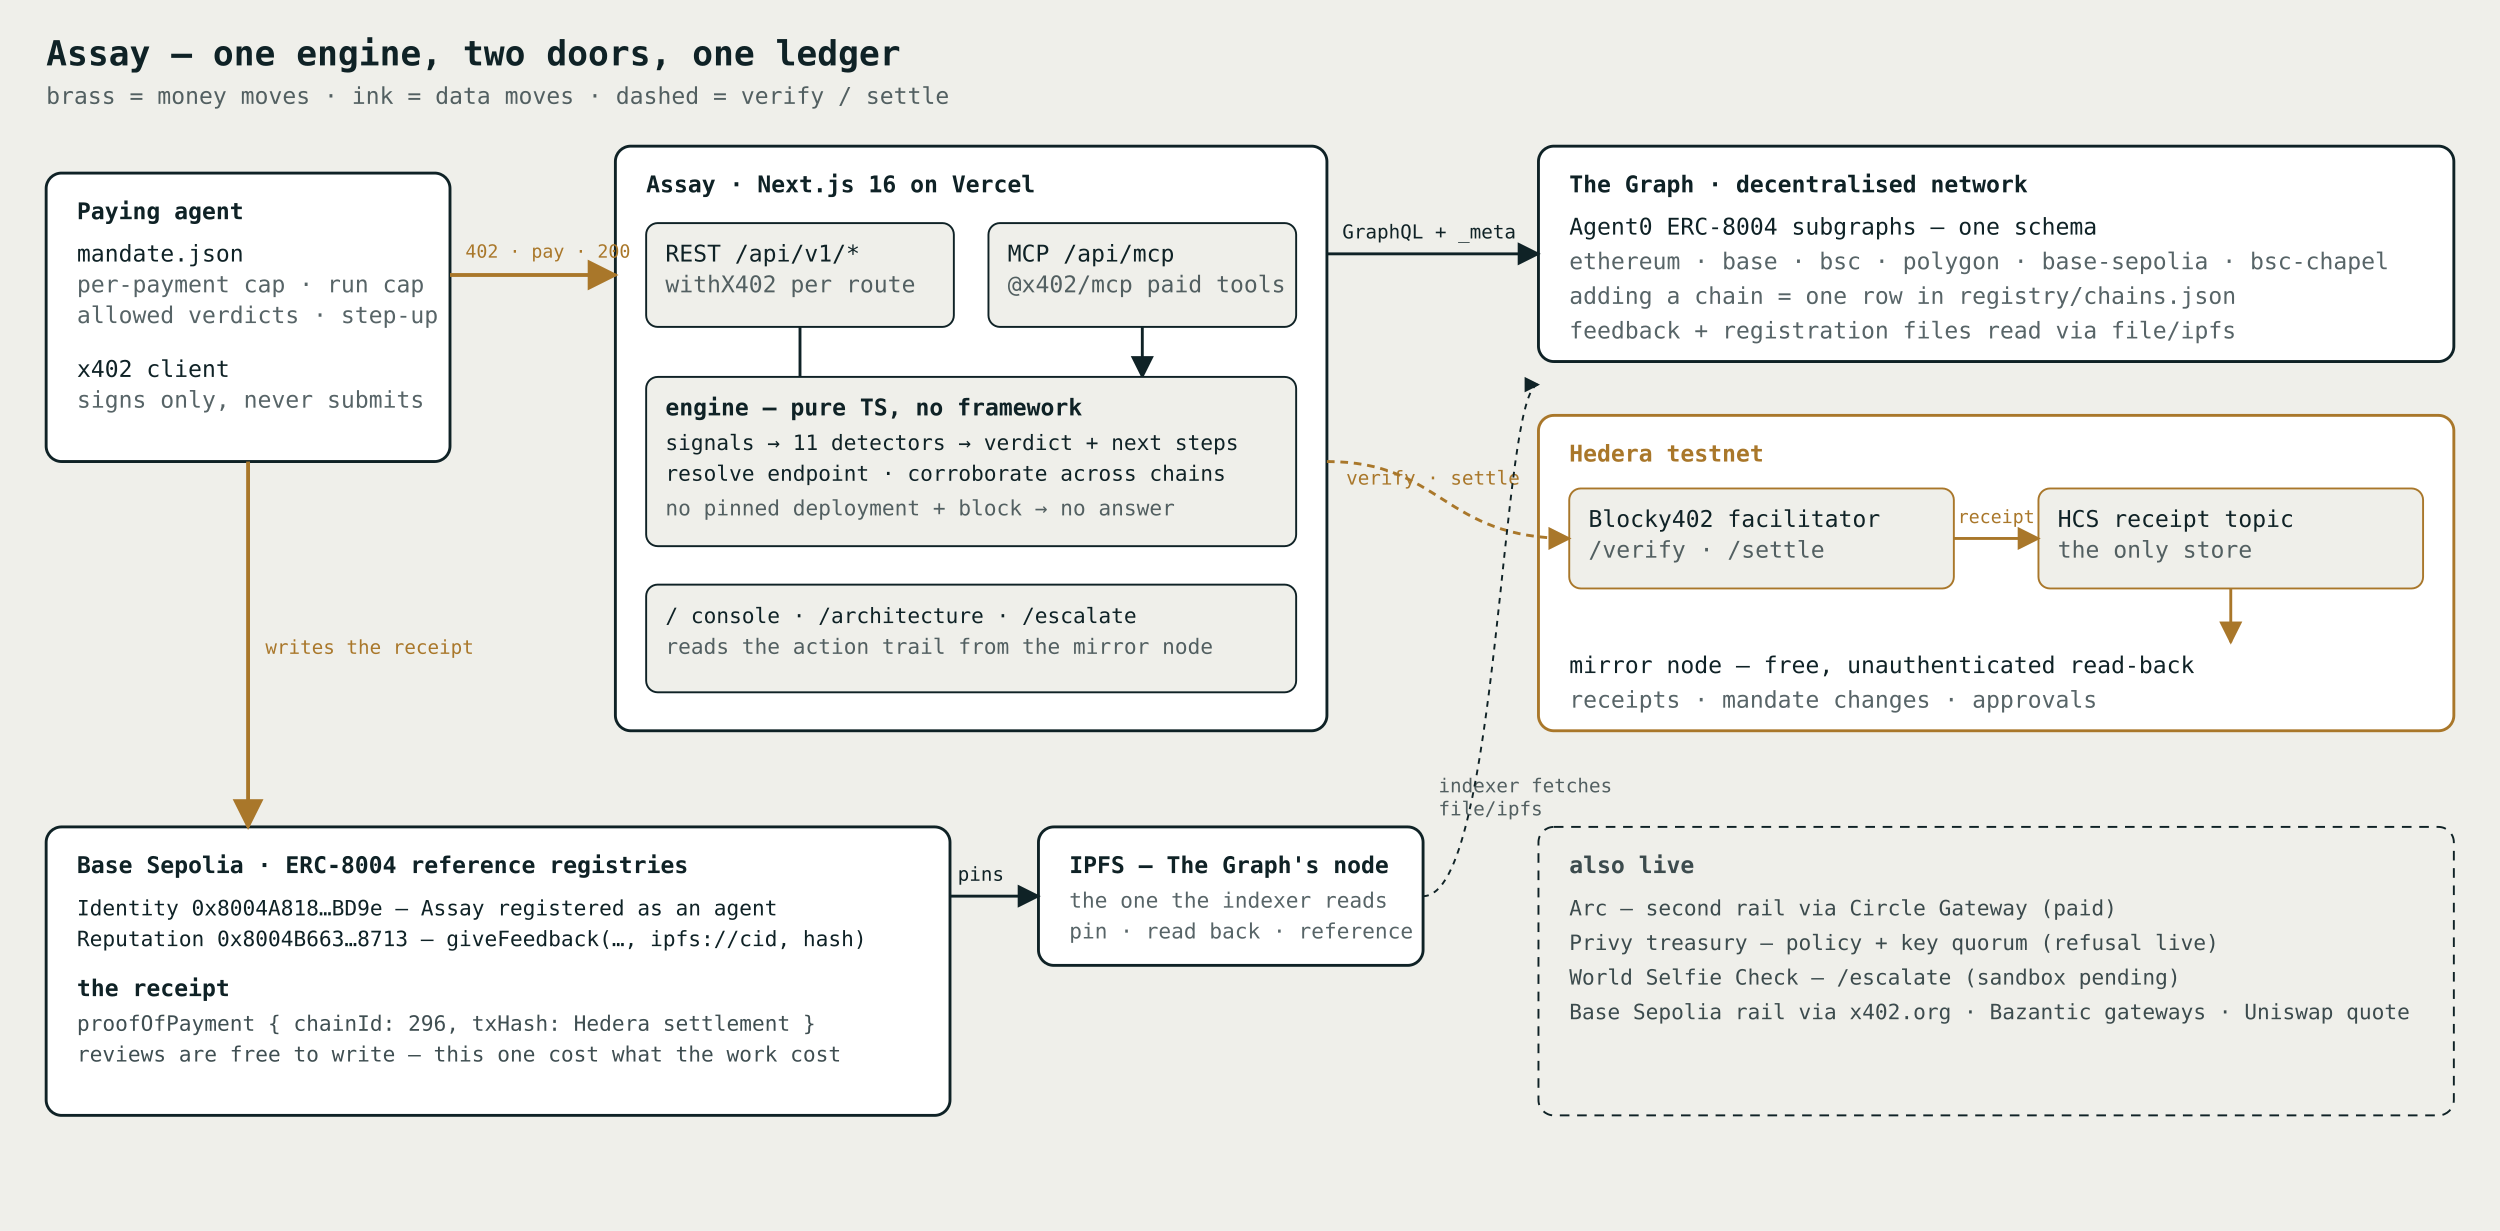
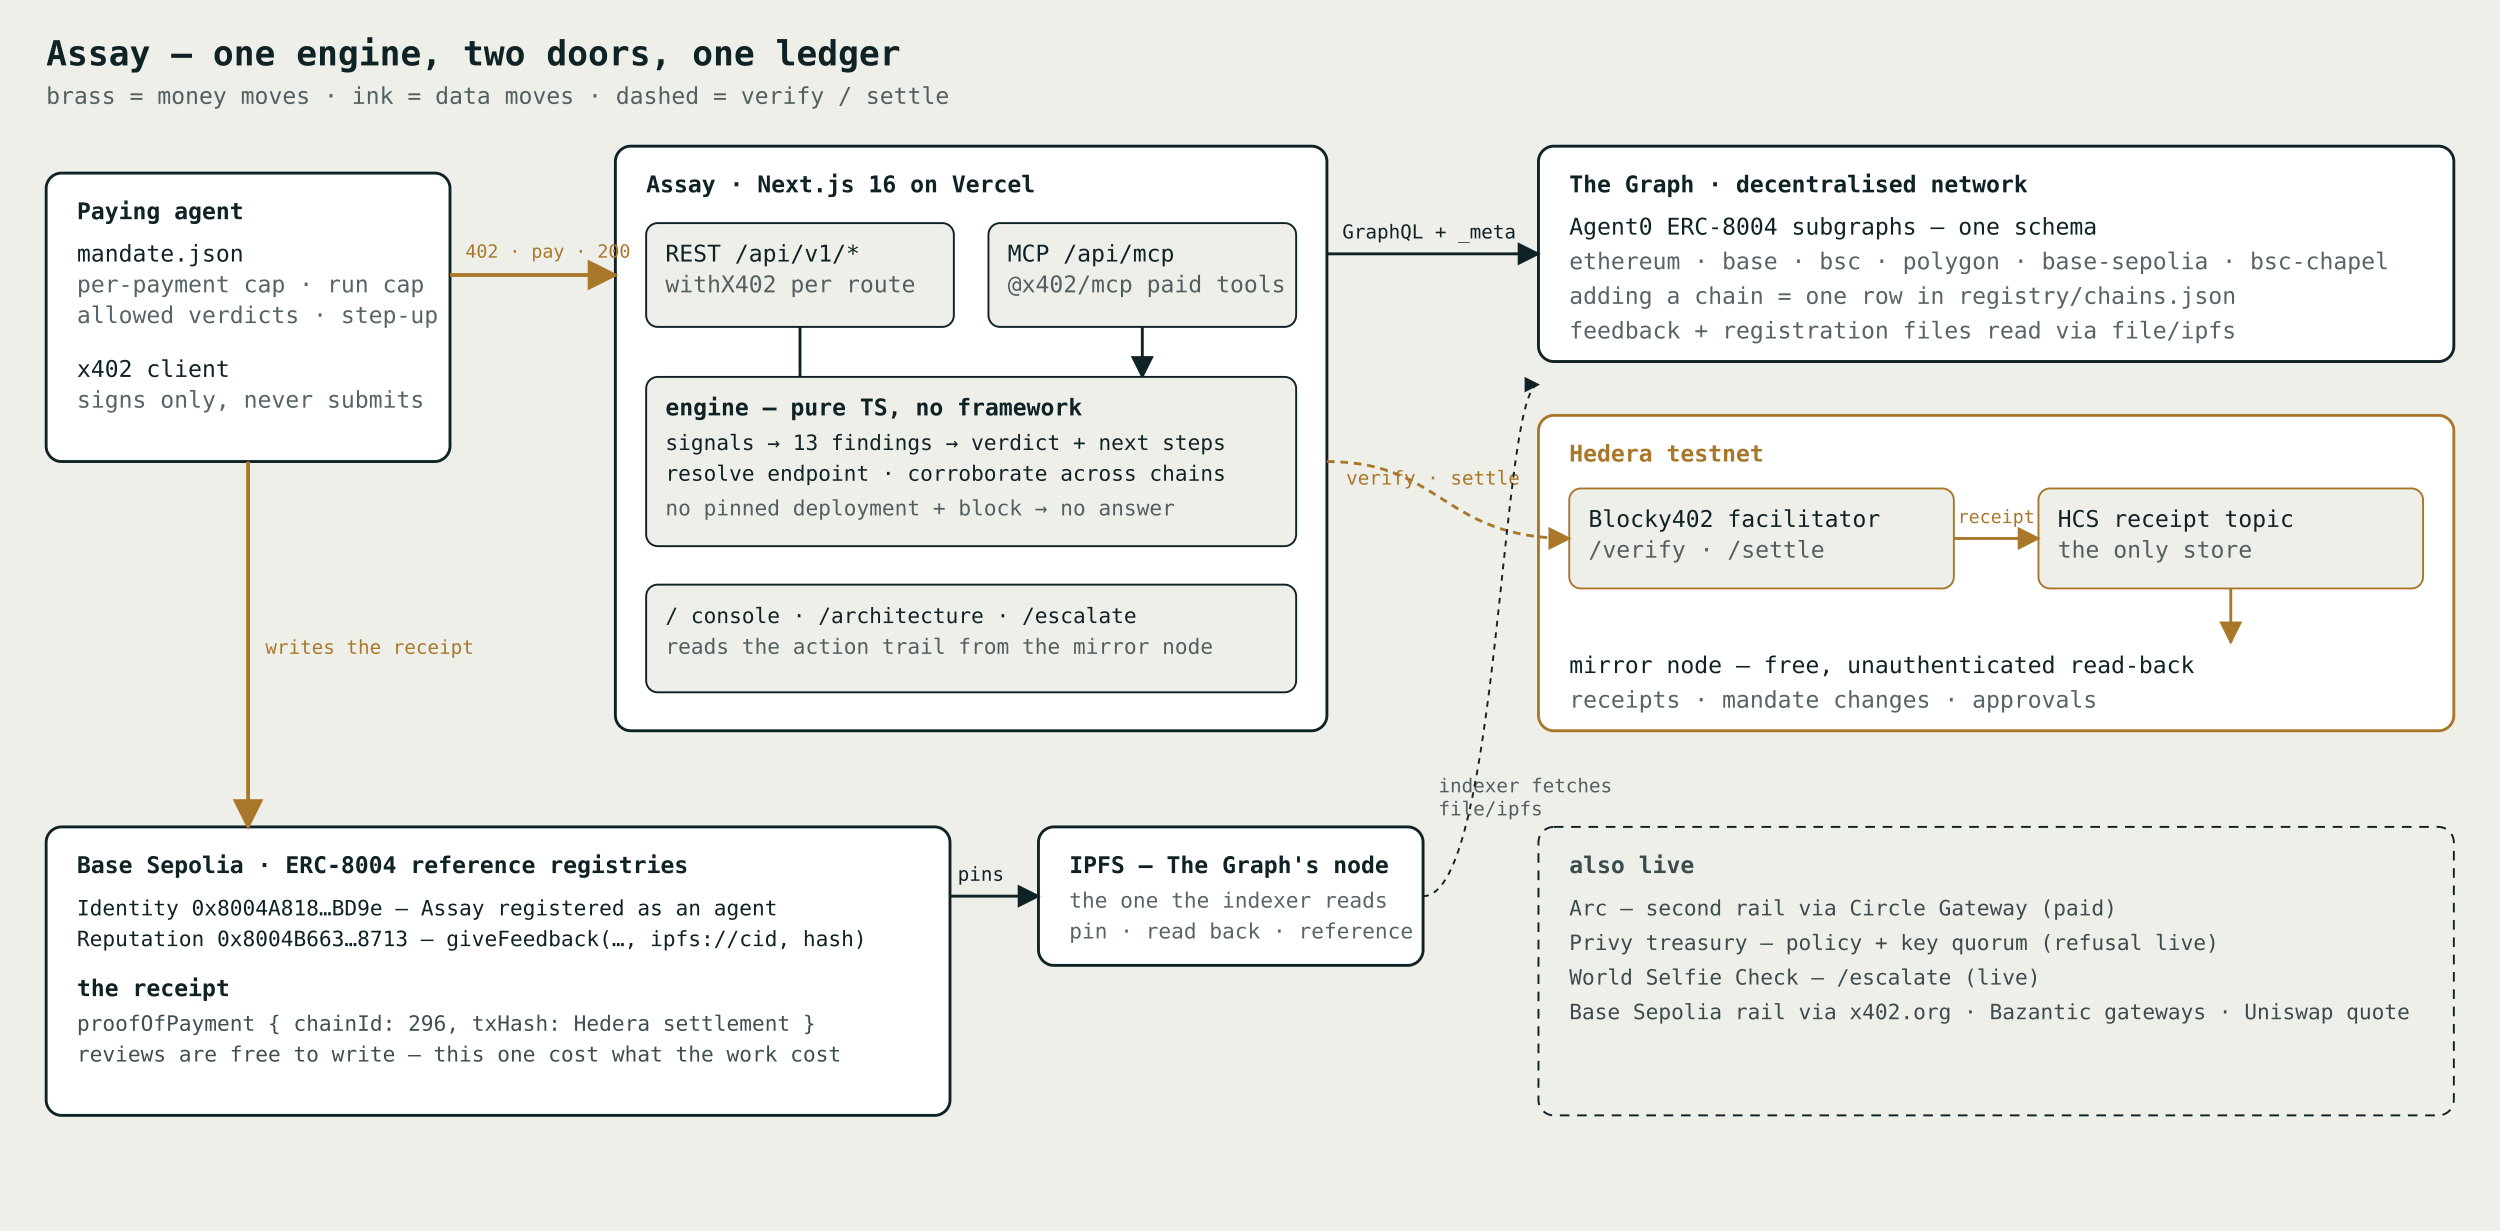
<svg xmlns="http://www.w3.org/2000/svg" viewBox="0 0 1300 640" font-family="ui-monospace, SFMono-Regular, Menlo, Consolas, monospace" font-size="12">
  <defs>
    <marker id="a" viewBox="0 0 10 10" refX="9" refY="5" markerWidth="8" markerHeight="8" orient="auto-start-reverse">
      <path d="M0 0L10 5L0 10z" fill="#0F2226" />
    </marker>
    <marker id="b" viewBox="0 0 10 10" refX="9" refY="5" markerWidth="8" markerHeight="8" orient="auto-start-reverse">
      <path d="M0 0L10 5L0 10z" fill="#A9772A" />
    </marker>
  </defs>
  <rect width="1300" height="640" fill="#EFEFEA" />
  <text x="24" y="34" font-size="18" font-weight="700" fill="#0F2226">Assay — one engine, two doors, one ledger</text>
  <text x="24" y="54" fill="#0F2226" opacity=".7">brass = money moves · ink = data moves · dashed = verify / settle</text>
  <rect x="24" y="90" width="210" height="150" rx="8" fill="#fff" stroke="#0F2226" stroke-width="1.5" />
  <text x="40" y="114" font-weight="700" fill="#0F2226">Paying agent</text>
  <text x="40" y="136" fill="#0F2226">mandate.json</text>
  <text x="40" y="152" fill="#0F2226" opacity=".7">per-payment cap · run cap</text>
  <text x="40" y="168" fill="#0F2226" opacity=".7">allowed verdicts · step-up</text>
  <text x="40" y="196" fill="#0F2226">x402 client</text>
  <text x="40" y="212" fill="#0F2226" opacity=".7">signs only, never submits</text>
  <rect x="320" y="76" width="370" height="304" rx="8" fill="#fff" stroke="#0F2226" stroke-width="1.5" />
  <text x="336" y="100" font-weight="700" fill="#0F2226">Assay · Next.js 16 on Vercel</text>
  <rect x="336" y="116" width="160" height="54" rx="6" fill="#EFEFEA" stroke="#0F2226" />
  <text x="346" y="136" fill="#0F2226">REST /api/v1/*</text>
  <text x="346" y="152" fill="#0F2226" opacity=".7">withX402 per route</text>
  <rect x="514" y="116" width="160" height="54" rx="6" fill="#EFEFEA" stroke="#0F2226" />
  <text x="524" y="136" fill="#0F2226">MCP /api/mcp</text>
  <text x="524" y="152" fill="#0F2226" opacity=".7">@x402/mcp paid tools</text>
  <path d="M416 170V196M594 170V196" fill="none" stroke="#0F2226" stroke-width="1.5" marker-end="url(#a)" />
  <rect x="336" y="196" width="338" height="88" rx="6" fill="#EFEFEA" stroke="#0F2226" />
  <text x="346" y="216" fill="#0F2226" font-weight="700">engine — pure TS, no framework</text>
-   <text x="346" y="234" fill="#0F2226" font-size="11">signals → 11 detectors → verdict + next steps</text>
+   <text x="346" y="234" fill="#0F2226" font-size="11">signals → 13 findings → verdict + next steps</text>
  <text x="346" y="250" fill="#0F2226" font-size="11">resolve endpoint · corroborate across chains</text>
  <text x="346" y="268" fill="#0F2226" font-size="11" opacity=".7">no pinned deployment + block → no answer</text>
  <rect x="336" y="304" width="338" height="56" rx="6" fill="#EFEFEA" stroke="#0F2226" />
  <text x="346" y="324" fill="#0F2226" font-size="11">/ console · /architecture · /escalate</text>
  <text x="346" y="340" fill="#0F2226" font-size="11" opacity=".7">reads the action trail from the mirror node</text>
  <rect x="800" y="76" width="476" height="112" rx="8" fill="#fff" stroke="#0F2226" stroke-width="1.5" />
  <text x="816" y="100" font-weight="700" fill="#0F2226">The Graph · decentralised network</text>
  <text x="816" y="122" fill="#0F2226">Agent0 ERC-8004 subgraphs — one schema</text>
  <text x="816" y="140" fill="#0F2226" opacity=".7">ethereum · base · bsc · polygon · base-sepolia · bsc-chapel</text>
  <text x="816" y="158" fill="#0F2226" opacity=".7">adding a chain = one row in registry/chains.json</text>
  <text x="816" y="176" fill="#0F2226" opacity=".7">feedback + registration files read via file/ipfs</text>
  <rect x="800" y="216" width="476" height="164" rx="8" fill="#fff" stroke="#A9772A" stroke-width="1.5" />
  <text x="816" y="240" font-weight="700" fill="#A9772A">Hedera testnet</text>
  <rect x="816" y="254" width="200" height="52" rx="6" fill="#EFEFEA" stroke="#A9772A" />
  <text x="826" y="274" fill="#0F2226">Blocky402 facilitator</text>
  <text x="826" y="290" fill="#0F2226" opacity=".7">/verify · /settle</text>
  <rect x="1060" y="254" width="200" height="52" rx="6" fill="#EFEFEA" stroke="#A9772A" />
  <text x="1070" y="274" fill="#0F2226">HCS receipt topic</text>
  <text x="1070" y="290" fill="#0F2226" opacity=".7">the only store</text>
  <path d="M1016 280H1060" fill="none" stroke="#A9772A" stroke-width="1.5" marker-end="url(#b)" />
  <text x="1018" y="272" fill="#A9772A" font-size="9.5">receipt</text>
  <path d="M1160 306V334" fill="none" stroke="#A9772A" stroke-width="1.5" marker-end="url(#b)" />
  <text x="816" y="350" fill="#0F2226">mirror node — free, unauthenticated read-back</text>
  <text x="816" y="368" fill="#0F2226" opacity=".7">receipts · mandate changes · approvals</text>
  <rect x="24" y="430" width="470" height="150" rx="8" fill="#fff" stroke="#0F2226" stroke-width="1.5" />
  <text x="40" y="454" font-weight="700" fill="#0F2226">Base Sepolia · ERC-8004 reference registries</text>
  <text x="40" y="476" fill="#0F2226" font-size="11">Identity   0x8004A818…BD9e — Assay registered as an agent</text>
  <text x="40" y="492" fill="#0F2226" font-size="11">Reputation 0x8004B663…8713 — giveFeedback(…, ipfs://cid, hash)</text>
  <text x="40" y="518" fill="#0F2226" font-weight="700">the receipt</text>
  <text x="40" y="536" fill="#0F2226" font-size="11" opacity=".8">proofOfPayment { chainId: 296, txHash: Hedera settlement }</text>
  <text x="40" y="552" fill="#0F2226" font-size="11" opacity=".8">reviews are free to write — this one cost what the work cost</text>
  <rect x="540" y="430" width="200" height="72" rx="8" fill="#fff" stroke="#0F2226" stroke-width="1.5" />
  <text x="556" y="454" font-weight="700" fill="#0F2226">IPFS — The Graph's node</text>
  <text x="556" y="472" fill="#0F2226" font-size="11" opacity=".7">the one the indexer reads</text>
  <text x="556" y="488" fill="#0F2226" font-size="11" opacity=".7">pin · read back · reference</text>
  <rect x="800" y="430" width="476" height="150" rx="8" fill="none" stroke="#0F2226" stroke-dasharray="5 4" />
  <text x="816" y="454" font-weight="700" fill="#0F2226" opacity=".8">also live</text>
  <text x="816" y="476" fill="#0F2226" font-size="11" opacity=".8">Arc — second rail via Circle Gateway (paid)</text>
  <text x="816" y="494" fill="#0F2226" font-size="11" opacity=".8">Privy treasury — policy + key quorum (refusal live)</text>
-   <text x="816" y="512" fill="#0F2226" font-size="11" opacity=".8">World Selfie Check — /escalate (sandbox pending)</text>
+   <text x="816" y="512" fill="#0F2226" font-size="11" opacity=".8">World Selfie Check — /escalate (live)</text>
  <text x="816" y="530" fill="#0F2226" font-size="11" opacity=".8">Base Sepolia rail via x402.org · Bazantic gateways · Uniswap quote</text>
  <path d="M234 143H320" fill="none" stroke="#A9772A" stroke-width="2" marker-end="url(#b)" />
  <text x="242" y="134" fill="#A9772A" font-size="9.5">402 · pay · 200</text>
  <path d="M690 132H800" fill="none" stroke="#0F2226" stroke-width="1.5" marker-end="url(#a)" />
  <text x="698" y="124" fill="#0F2226" font-size="10">GraphQL + _meta</text>
  <path d="M690 240C750 240 750 280 816 280" fill="none" stroke="#A9772A" stroke-width="1.5" stroke-dasharray="4 3" marker-end="url(#b)" />
  <text x="700" y="252" fill="#A9772A" font-size="10">verify · settle</text>
  <path d="M129 240V430" fill="none" stroke="#A9772A" stroke-width="2" marker-end="url(#b)" />
  <text x="138" y="340" fill="#A9772A" font-size="10">writes the receipt</text>
  <path d="M494 466H540" fill="none" stroke="#0F2226" stroke-width="1.5" marker-end="url(#a)" />
  <text x="498" y="458" fill="#0F2226" font-size="10">pins</text>
  <path d="M740 466C780 466 780 200 800 200" fill="none" stroke="#0F2226" stroke-width="1" stroke-dasharray="3 3" marker-end="url(#a)" />
  <text x="748" y="412" fill="#0F2226" font-size="10" opacity=".7">indexer fetches</text>
  <text x="748" y="424" fill="#0F2226" font-size="10" opacity=".7">file/ipfs</text>
</svg>
